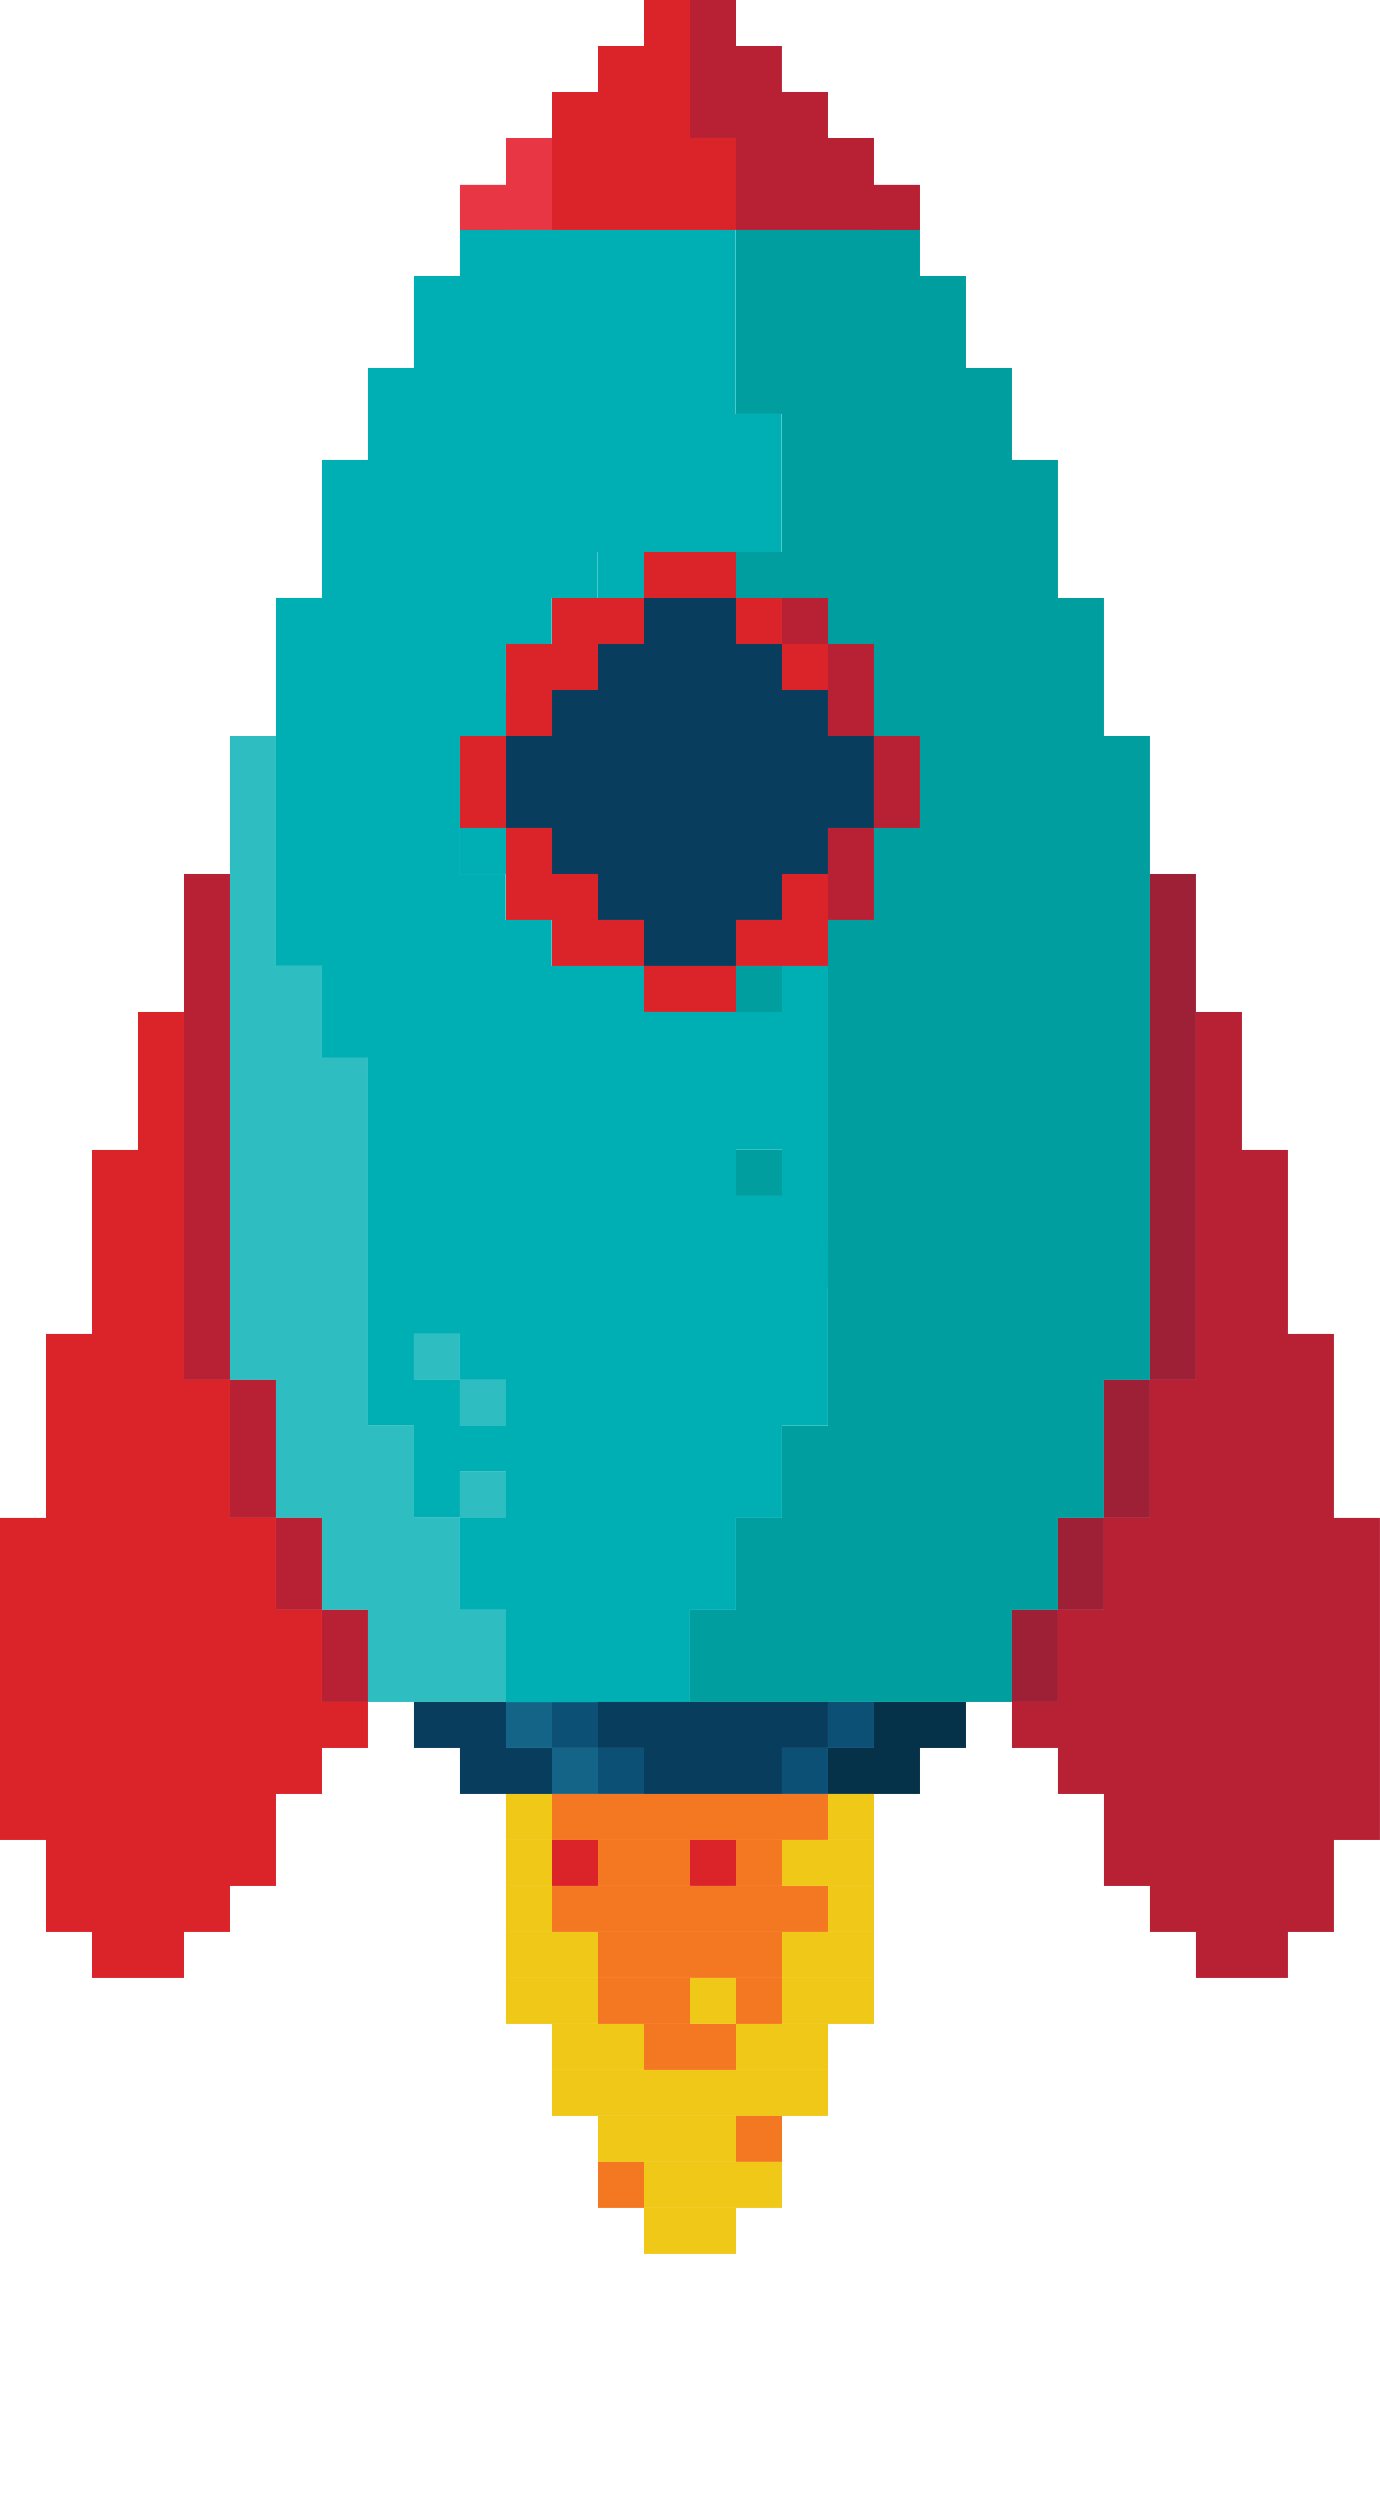
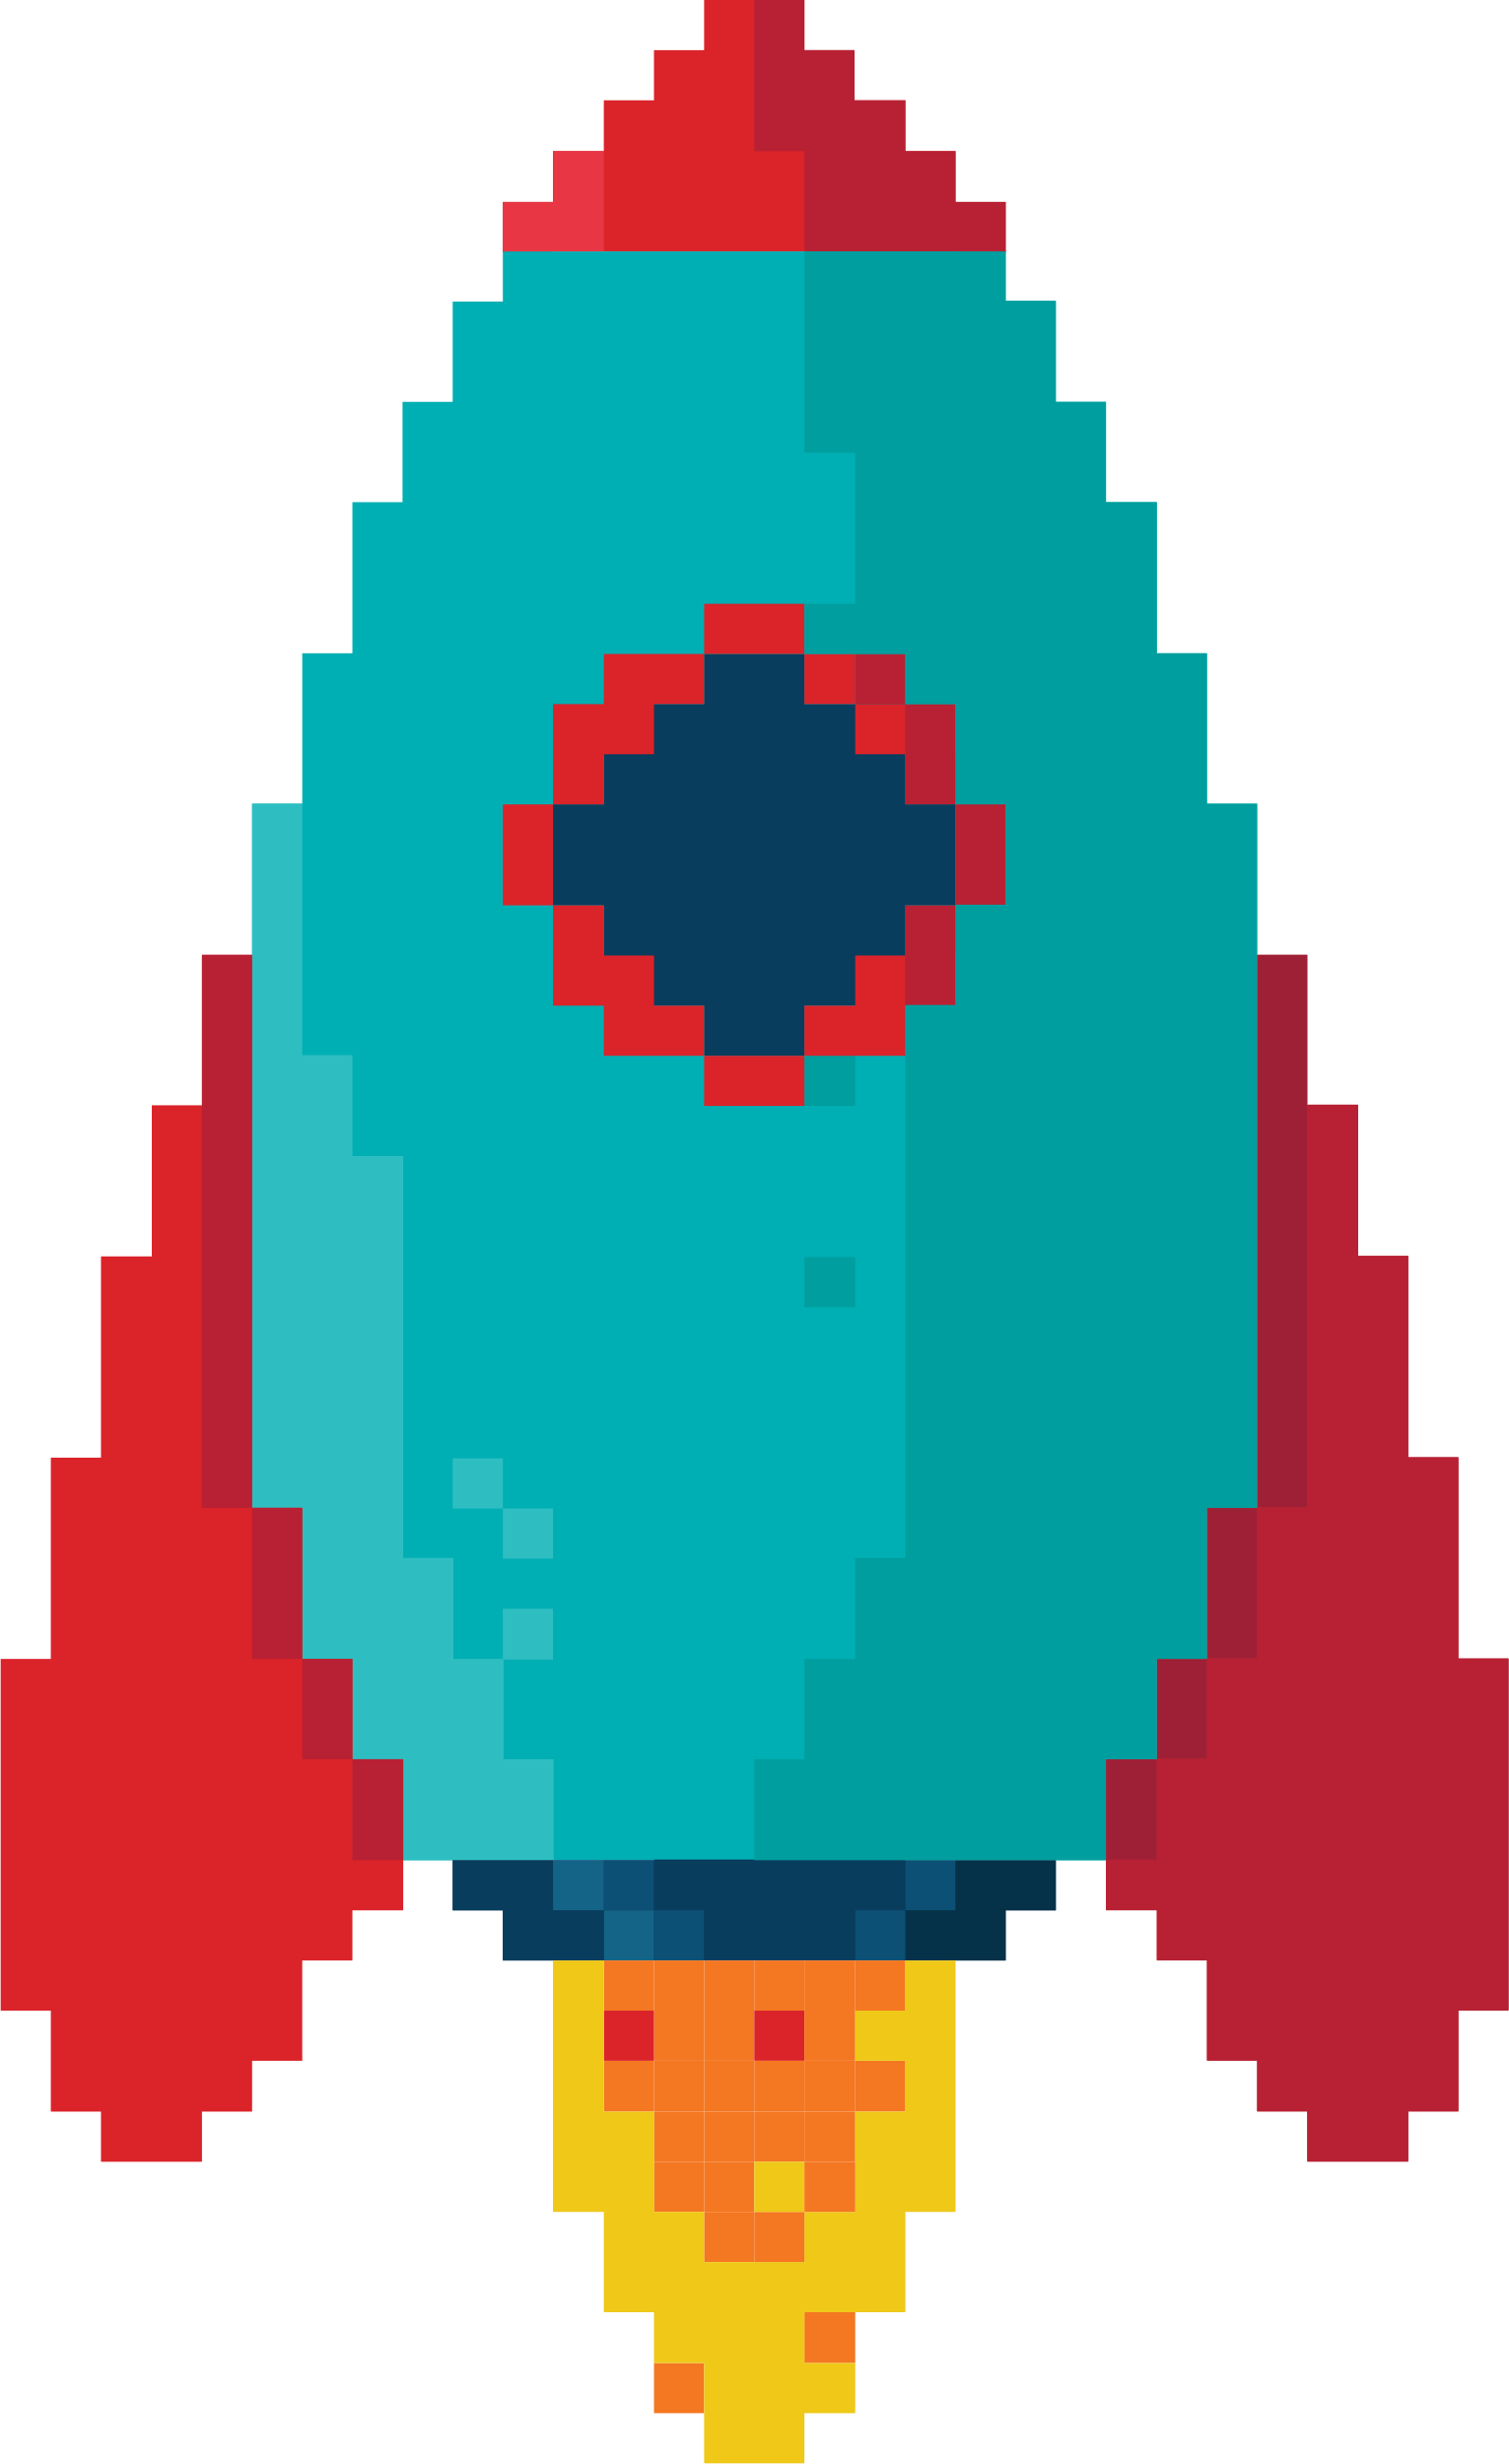
- <svg xmlns="http://www.w3.org/2000/svg" id="rocket" data-name="Layer 1" viewBox="0 0 222.61 403.3" style="transform: matrix3d(0.999983, 0.00586427, 0, 0, -0.00586427, 0.999983, 0, 0, 0, 0, 1, 0, 0, 0, 0, 1);">
-   <polygon points="81.63 22.26 81.63 29.82 74.2 29.82 74.2 37.24 81.63 37.24 81.63 37.1 89.05 37.1 89.05 22.26 81.63 22.26 81.63 22.26" fill="#e83644" />
-   <polygon points="74.2 244.87 81.63 244.87 81.63 237.45 74.2 237.45 74.2 244.87 74.2 244.87" fill="#2ebec1" />
-   <polygon points="66.78 215.19 66.78 222.61 74.2 222.61 74.2 215.19 66.78 215.19 66.78 215.19" fill="#2ebec1" />
-   <polygon points="74.2 222.61 74.2 230.03 81.63 230.03 81.63 222.61 74.2 222.61 74.2 222.61" fill="#2ebec1" />
-   <polygon points="66.78 237.45 66.78 230.03 59.36 230.03 59.36 170.67 51.94 170.67 51.94 155.83 44.52 155.83 44.52 118.73 37.1 118.73 37.1 222.61 44.52 222.61 44.52 244.87 51.94 244.87 51.94 259.71 59.36 259.71 59.36 274.56 81.63 274.56 81.63 259.71 74.2 259.71 74.2 244.87 66.78 244.87 66.78 237.45 66.78 237.45" fill="#2ebec1" />
-   <polygon points="51.94 244.87 44.52 244.87 44.52 259.71 51.94 259.71 51.94 244.87 51.94 244.87" fill="#b72133" />
-   <polygon points="51.94 259.71 51.94 274.56 59.36 274.56 59.36 259.71 51.94 259.71 51.94 259.71" fill="#b72133" />
-   <polygon points="37.1 207.77 37.1 140.99 29.68 140.99 29.68 222.61 37.1 222.61 37.1 207.77 37.1 207.77" fill="#b72133" />
-   <polygon points="44.52 230.03 44.52 222.61 37.1 222.61 37.1 244.87 44.52 244.87 44.52 230.03 44.52 230.03" fill="#b72133" />
-   <polygon points="51.94 274.56 51.94 259.71 44.52 259.71 44.52 244.87 37.1 244.87 37.1 222.61 29.68 222.61 29.68 163.25 22.26 163.25 22.26 185.51 14.84 185.51 14.84 215.19 7.42 215.19 7.42 244.87 0 244.87 0 296.82 7.42 296.82 7.42 311.66 14.84 311.66 14.84 319.08 29.68 319.08 29.68 311.66 37.1 311.66 37.1 304.24 44.52 304.24 44.52 289.4 51.94 289.4 51.94 281.98 59.36 281.98 59.36 274.56 51.94 274.56 51.94 274.56" fill="#db232a" />
-   <polygon points="111.31 22.26 111.31 0 103.89 0 103.89 7.42 96.47 7.42 96.47 14.84 89.05 14.84 89.05 37.1 118.73 37.1 118.73 22.26 111.31 22.26 111.31 22.26" fill="#db232a" />
-   <polygon points="140.99 29.82 140.99 22.26 133.57 22.26 133.57 14.84 126.14 14.84 126.14 7.42 118.73 7.42 118.73 0 111.31 0 111.31 22.26 118.73 22.26 118.73 37.1 140.99 37.1 140.99 37.24 148.41 37.24 148.41 29.82 140.99 29.82 140.99 29.82" fill="#b72133" />
-   <polygon points="96.47 289.4 89.05 289.4 89.05 281.98 96.47 281.98 96.47 289.4 96.47 289.4" fill="#146488" />
-   <polygon points="89.05 281.98 81.62 281.98 81.62 274.56 89.05 274.56 89.05 281.98 89.05 281.98" fill="#146488" />
-   <polygon points="89.05 274.56 89.05 281.98 96.47 281.98 96.47 274.56 89.05 274.56 89.05 274.56" fill="#0d5075" />
-   <polygon points="96.47 289.4 103.89 289.4 103.89 281.98 96.47 281.98 96.47 289.4 96.47 289.4" fill="#0d5075" />
-   <polygon points="126.15 289.4 133.57 289.4 133.57 281.98 126.15 281.98 126.15 289.4 126.15 289.4" fill="#0d5075" />
-   <polygon points="133.57 274.56 133.57 281.98 140.99 281.98 140.99 274.56 133.57 274.56 133.57 274.56" fill="#0d5075" />
-   <polygon points="148.41 274.56 140.99 274.56 140.99 281.98 133.57 281.98 133.57 289.4 148.41 289.4 148.41 281.98 155.83 281.98 155.83 274.56 148.41 274.56 148.41 274.56" fill="#063249" />
-   <path d="M133.57,200.35V155.83h-7.42v7.42H96.47v-7.42H89v-7.42H81.58V141H74.2V118.73h7.42V103.89H89V96.47h7.42V89.05H126.1V66.78h-7.42V37.1H74.2v7.42H66.78V59.36H59.36V74.2H51.94V96.46H44.52v59.36h7.42v14.84h7.42V230h7.42v14.84H74.2v-7.42h7.42v7.42H74.2V259.7h7.42v14.9H111.3V259.71h7.42V244.87h7.42V230h7.42V207.77H141v-7.42h-7.43ZM81.63,230H74.2V222.6H66.78v-7.42H74.2v7.42h7.42V230h0Zm44.52-37.1h-7.42v-7.42h7.42v7.42h0Z" fill="#00afb4" />
-   <polygon points="126.15 185.51 118.73 185.51 118.73 192.93 126.15 192.93 126.15 185.51 126.15 185.51" fill="#009e9e" />
-   <polygon points="178.09 118.73 178.09 96.47 170.67 96.47 170.67 74.2 163.25 74.2 163.25 59.36 155.83 59.36 155.83 44.52 148.41 44.52 148.41 37.1 118.73 37.1 118.73 66.78 126.15 66.78 126.15 96.47 133.57 96.47 133.57 103.89 140.99 103.89 140.99 118.73 148.41 118.73 148.41 140.99 140.99 140.99 140.99 148.41 133.57 148.41 133.57 230.03 126.15 230.03 126.15 244.87 118.73 244.87 118.73 259.71 111.31 259.71 111.31 274.56 163.25 274.56 163.25 259.71 170.67 259.71 170.67 244.87 178.09 244.87 178.09 222.61 185.51 222.61 185.51 118.73 178.09 118.73 178.09 118.73" fill="#009e9e" />
-   <polygon points="185.51 140.99 185.51 222.61 192.93 222.61 192.93 140.99 185.51 140.99 185.51 140.99" fill="#9e2036" />
-   <polygon points="178.09 230.03 178.09 244.87 185.51 244.87 185.51 222.61 178.09 222.61 178.09 230.03 178.09 230.03" fill="#9e2036" />
-   <polygon points="170.67 252.29 170.67 259.71 178.09 259.71 178.09 244.87 170.67 244.87 170.67 252.29 170.67 252.29" fill="#9e2036" />
-   <polygon points="163.25 267.13 163.25 274.56 170.67 274.56 170.67 259.71 163.25 259.71 163.25 267.13 163.25 267.13" fill="#9e2036" />
-   <polygon points="215.19 244.87 215.19 215.19 207.77 215.19 207.77 185.51 200.35 185.51 200.35 163.25 192.93 163.25 192.93 222.61 185.51 222.61 185.51 244.87 178.09 244.87 178.09 259.71 170.67 259.71 170.67 274.56 163.25 274.56 163.25 281.98 170.67 281.98 170.67 289.4 178.09 289.4 178.09 304.24 185.51 304.24 185.51 311.66 192.93 311.66 192.93 319.08 207.77 319.08 207.77 311.66 215.19 311.66 215.19 296.82 222.61 296.82 222.61 244.87 215.19 244.87 215.19 244.87" fill="#b72133" />
-   <g id="flame" data-svg-origin="81.62000274658203 289.3999938964844" style="transform: matrix3d(1, 0, 0, 0, 0, 1.21504, 0, 0, 0, 0, 1, 0, 0, -62.2326, 0, 1);">
-     <polygon points="111.31 341.34 103.89 341.34 103.89 333.92 111.31 333.92 111.31 341.34 111.31 341.34" fill="#efc818" />
-     <polygon points="103.89 341.34 96.47 341.34 96.47 333.92 103.89 333.92 103.89 341.34 103.89 341.34" fill="#efc818" />
-     <polygon points="103.89 333.92 96.47 333.92 96.47 326.5 103.89 326.5 103.89 333.92 103.89 333.92" fill="#efc818" />
-     <polygon points="96.47 319.08 89.05 319.08 89.05 311.66 96.47 311.66 96.47 319.08 96.47 319.08" fill="#efc818" />
-     <polygon points="96.47 326.5 89.05 326.5 89.05 319.08 96.47 319.08 96.47 326.5 96.47 326.5" fill="#efc818" />
-     <polygon points="96.47 341.34 89.05 341.34 89.05 333.92 96.47 333.92 96.47 341.34 96.47 341.34" fill="#efc818" />
-     <polygon points="96.47 333.92 89.05 333.92 89.05 326.5 96.47 326.5 96.47 333.92 96.47 333.92" fill="#efc818" />
-     <polygon points="89.05 311.66 81.62 311.66 81.62 304.24 89.05 304.24 89.05 311.66 89.05 311.66" fill="#efc818" />
-     <polygon points="89.05 319.08 81.62 319.08 81.62 311.66 89.05 311.66 89.05 319.08 89.05 319.08" fill="#efc818" />
-     <polygon points="89.05 326.5 81.62 326.5 81.62 319.08 89.05 319.08 89.05 326.5 89.05 326.5" fill="#efc818" />
-     <polygon points="111.31 356.18 103.89 356.18 103.89 348.76 111.31 348.76 111.31 356.18 111.31 356.18" fill="#efc818" />
-     <polygon points="111.31 348.76 103.89 348.76 103.89 341.34 111.31 341.34 111.31 348.76 111.31 348.76" fill="#efc818" />
-     <polygon points="103.89 348.76 96.47 348.76 96.47 341.34 103.89 341.34 103.89 348.76 103.89 348.76" fill="#efc818" />
-     <polygon points="111.31 363.6 103.89 363.6 103.89 356.18 111.31 356.18 111.31 363.6 111.31 363.6" fill="#efc818" />
-     <polygon points="103.89 356.18 96.47 356.18 96.47 348.76 103.89 348.76 103.89 356.18 103.89 356.18" fill="#f47721" />
-     <polygon points="89.05 296.82 81.62 296.82 81.62 289.4 89.05 289.4 89.05 296.82 89.05 296.82" fill="#efc818" />
-     <polygon points="89.05 304.24 81.62 304.24 81.62 296.82 89.05 296.82 89.05 304.24 89.05 304.24" fill="#efc818" />
-     <polygon points="111.31 296.82 103.89 296.82 103.89 289.4 111.31 289.4 111.31 296.82 111.31 296.82" fill="#f47721" />
-     <polygon points="111.31 304.24 103.89 304.24 103.89 296.82 111.31 296.82 111.31 304.24 111.31 304.24" fill="#f47721" />
-     <polygon points="111.31 319.08 103.89 319.08 103.89 311.66 111.31 311.66 111.31 319.08 111.31 319.08" fill="#f47721" />
-     <polygon points="111.31 311.66 103.89 311.66 103.89 304.24 111.31 304.24 111.31 311.66 111.31 311.66" fill="#f47721" />
-     <polygon points="103.89 296.82 96.47 296.82 96.47 289.4 103.89 289.4 103.89 296.82 103.89 296.82" fill="#f47721" />
-     <polygon points="103.89 304.24 96.47 304.24 96.47 296.82 103.89 296.82 103.89 304.24 103.89 304.24" fill="#f47721" />
-     <polygon points="103.89 319.08 96.47 319.08 96.47 311.66 103.89 311.66 103.89 319.08 103.89 319.08" fill="#f47721" />
-     <polygon points="103.89 311.66 96.47 311.66 96.47 304.24 103.89 304.24 103.89 311.66 103.89 311.66" fill="#f47721" />
-     <polygon points="96.47 296.82 89.05 296.82 89.05 289.4 96.47 289.4 96.47 296.82 96.47 296.82" fill="#f47721" />
-     <polygon points="96.47 311.66 89.05 311.66 89.05 304.24 96.47 304.24 96.47 311.66 96.47 311.66" fill="#f47721" />
-     <polygon points="96.47 304.24 89.05 304.24 89.05 296.82 96.47 296.82 96.47 304.24 96.47 304.24" fill="#db232a" />
-     <polygon points="111.31 333.92 103.89 333.92 103.89 326.5 111.31 326.5 111.31 333.92 111.31 333.92" fill="#f47721" />
-     <polygon points="111.31 326.5 103.89 326.5 103.89 319.08 111.31 319.08 111.31 326.5 111.31 326.5" fill="#f47721" />
-     <polygon points="103.89 326.5 96.47 326.5 96.47 319.08 103.89 319.08 103.89 326.5 103.89 326.5" fill="#f47721" />
-     <polygon points="111.31 341.34 118.73 341.34 118.73 333.92 111.31 333.92 111.31 341.34 111.31 341.34" fill="#efc818" />
-     <polygon points="118.73 341.34 126.15 341.34 126.15 333.92 118.73 333.92 118.73 341.34 118.73 341.34" fill="#efc818" />
-     <polygon points="118.73 333.92 126.15 333.92 126.15 326.5 118.73 326.5 118.73 333.92 118.73 333.92" fill="#efc818" />
-     <polygon points="126.15 319.08 133.57 319.08 133.57 311.66 126.15 311.66 126.15 319.08 126.15 319.08" fill="#efc818" />
-     <polygon points="126.15 326.5 133.57 326.5 133.57 319.08 126.15 319.08 126.15 326.5 126.15 326.5" fill="#efc818" />
-     <polygon points="126.15 341.34 133.57 341.34 133.57 333.92 126.15 333.92 126.15 341.34 126.15 341.34" fill="#efc818" />
-     <polygon points="126.15 333.92 133.57 333.92 133.57 326.5 126.15 326.5 126.15 333.92 126.15 333.92" fill="#efc818" />
-     <polygon points="133.57 311.66 140.99 311.66 140.99 304.24 133.57 304.24 133.57 311.66 133.57 311.66" fill="#efc818" />
-     <polygon points="133.57 319.08 140.99 319.08 140.99 311.66 133.57 311.66 133.57 319.08 133.57 319.08" fill="#efc818" />
-     <polygon points="133.57 326.5 140.99 326.5 140.99 319.08 133.57 319.08 133.57 326.5 133.57 326.5" fill="#efc818" />
-     <polygon points="111.31 356.18 118.73 356.18 118.73 348.76 111.31 348.76 111.31 356.18 111.31 356.18" fill="#efc818" />
-     <polygon points="111.31 348.76 118.73 348.76 118.73 341.34 111.31 341.34 111.31 348.76 111.31 348.76" fill="#efc818" />
-     <polygon points="118.73 348.76 126.15 348.76 126.15 341.34 118.73 341.34 118.73 348.76 118.73 348.76" fill="#f47721" />
-     <polygon points="111.31 363.6 118.73 363.6 118.73 356.18 111.31 356.18 111.31 363.6 111.31 363.6" fill="#efc818" />
-     <polygon points="118.73 356.18 126.15 356.18 126.15 348.76 118.73 348.76 118.73 356.18 118.73 356.18" fill="#efc818" />
-     <polygon points="133.57 296.82 140.99 296.82 140.99 289.4 133.57 289.4 133.57 296.82 133.57 296.82" fill="#efc818" />
-     <polygon points="133.57 304.24 140.99 304.24 140.99 296.82 133.57 296.82 133.57 304.24 133.57 304.24" fill="#efc818" />
-     <polygon points="111.31 296.82 118.73 296.82 118.73 289.4 111.31 289.4 111.31 296.82 111.31 296.82" fill="#f47721" />
-     <polygon points="111.31 304.24 118.73 304.24 118.73 296.82 111.31 296.82 111.31 304.24 111.31 304.24" fill="#db232a" />
-     <polygon points="111.31 319.08 118.73 319.08 118.73 311.66 111.31 311.66 111.31 319.08 111.31 319.08" fill="#f47721" />
-     <polygon points="111.31 311.66 118.73 311.66 118.73 304.24 111.31 304.24 111.31 311.66 111.31 311.66" fill="#f47721" />
-     <polygon points="118.73 296.82 126.15 296.82 126.15 289.4 118.73 289.4 118.73 296.82 118.73 296.82" fill="#f47721" />
-     <polygon points="118.73 304.24 126.15 304.24 126.15 296.82 118.73 296.82 118.73 304.24 118.73 304.24" fill="#f47721" />
-     <polygon points="118.73 319.08 126.15 319.08 126.15 311.66 118.73 311.66 118.73 319.08 118.73 319.08" fill="#f47721" />
-     <polygon points="118.73 311.66 126.15 311.66 126.15 304.24 118.73 304.24 118.73 311.66 118.73 311.66" fill="#f47721" />
-     <polygon points="126.15 296.82 133.57 296.82 133.57 289.4 126.15 289.4 126.15 296.82 126.15 296.82" fill="#f47721" />
-     <polygon points="126.15 311.66 133.57 311.66 133.57 304.24 126.15 304.24 126.15 311.66 126.15 311.66" fill="#f47721" />
-     <polygon points="126.15 304.24 133.57 304.24 133.57 296.82 126.15 296.82 126.15 304.24 126.15 304.24" fill="#efc818" />
-     <polygon points="111.31 333.92 118.73 333.92 118.73 326.5 111.31 326.5 111.31 333.92 111.31 333.92" fill="#f47721" />
-     <polygon points="111.31 326.5 118.73 326.5 118.73 319.08 111.31 319.08 111.31 326.5 111.31 326.5" fill="#efc818" />
-     <polygon points="118.73 326.5 126.15 326.5 126.15 319.08 118.73 319.08 118.73 326.5 118.73 326.5" fill="#f47721" />
+ <svg xmlns="http://www.w3.org/2000/svg" version="1.1" id="rocket" x="0px" y="0px" viewBox="0 0 222.6 363.6" style="enable-background:new 0 0 222.6 363.6;" xml:space="preserve">
+   <style type="text/css">
+ 	.st0{fill:#DB232A;}
+ 	.st1{fill:#00AFB4;}
+ 	.st2{fill:#093D5E;}
+ 	.st3{fill:#B72133;}
+ 	.st4{fill:#E83644;}
+ 	.st5{fill:#2EBEC1;}
+ 	.st6{fill:#146488;}
+ 	.st7{fill:#0D5075;}
+ 	.st8{fill:#063249;}
+ 	.st9{fill:#009E9E;}
+ 	.st10{fill:#9E2036;}
+ 	.st11{fill:#F47721;}
+ 	.st12{fill:#EFC818;}
+ </style>
+   <polygon class="st0" points="141,29.8 141,22.3 133.6,22.3 133.6,14.8 126.1,14.8 126.1,7.4 118.7,7.4 118.7,0 111.3,0 103.9,0   103.9,7.4 96.5,7.4 96.5,14.8 89.1,14.8 89.1,22.3 81.6,22.3 81.6,29.8 74.2,29.8 74.2,37.2 81.6,37.2 81.6,37.1 89.1,37.1   118.7,37.1 141,37.1 141,37.2 148.4,37.2 148.4,29.8 " />
+   <path class="st1" d="M178.1,118.6V96.4h-7.4V74.1h-7.5V59.3h-7.4V44.4h-7.4V37h-29.7v0.1H74.2v7.4h-7.4v14.8h-7.4v14.8H52v22.3h-7.4  v22.2h-7.4v103.9v52h44.4h0.1h29.6h51.9v-14.9h7.5v-14.8h7.4v-22.3h7.4V118.6H178.1z M81.6,244.8L81.6,244.8l0-7.4h0V244.8z   M118.7,66.8h7.5v0L118.7,66.8L118.7,66.8z" />
+   <polygon class="st2" points="148.4,274.5 141,274.5 133.6,274.5 118.7,274.5 96.5,274.5 89.1,274.5 81.6,274.5 66.8,274.5   66.8,281.9 74.2,281.9 74.2,289.3 89.1,289.3 96.5,289.3 103.9,289.3 126.2,289.3 133.6,289.3 148.4,289.3 148.4,281.9 155.8,281.9   155.8,274.5 " />
+   <polygon class="st3" points="215.2,244.8 215.2,215.1 207.8,215.1 207.8,185.4 200.4,185.4 200.4,163.1 192.9,163.1 192.9,140.9   185.5,140.9 185.5,222.5 178.1,222.5 178.1,229.9 178.1,244.8 170.7,244.8 170.7,252.2 170.7,259.6 163.2,259.6 163.2,267   163.2,274.5 163.2,281.9 170.7,281.9 170.7,289.3 178.1,289.3 178.1,304.1 185.5,304.1 185.5,311.6 192.9,311.6 192.9,319   207.8,319 207.8,311.6 215.2,311.6 215.2,296.7 222.6,296.7 222.6,244.8 " />
+   <polygon class="st4" points="81.6,22.3 81.6,29.8 74.2,29.8 74.2,37.1 89.1,37.1 89.1,22.3 " />
+   <polygon class="st5" points="74.2,244.9 81.6,244.9 81.6,237.4 74.2,237.4 " />
+   <polygon class="st5" points="66.8,215.2 66.8,222.6 74.2,222.6 74.2,215.2 " />
+   <polygon class="st5" points="74.2,222.6 74.2,230 81.6,230 81.6,222.6 " />
+   <polygon class="st5" points="66.9,237.3 66.9,229.9 59.5,229.9 59.5,170.6 52,170.6 52,155.7 44.6,155.7 44.6,118.6 37.2,118.6   37.2,222.5 37.2,274.5 81.7,274.5 81.7,259.6 74.3,259.6 74.3,244.8 66.9,244.8 " />
+   <polygon class="st3" points="141,29.8 141,22.3 133.6,22.3 133.6,14.8 126.1,14.8 126.1,7.4 118.7,7.4 118.7,0 111.3,0 111.3,22.3   118.7,22.3 118.7,37.1 141,37.1 141,37.2 148.4,37.2 148.4,29.8 " />
+   <polygon class="st6" points="96.5,289.3 89.1,289.3 89.1,281.9 96.5,281.9 " />
+   <polygon class="st6" points="89.1,281.9 81.6,281.9 81.6,274.5 89.1,274.5 " />
+   <polygon class="st7" points="89.1,274.5 89.1,281.9 96.5,281.9 96.5,274.5 " />
+   <polygon class="st7" points="96.5,289.3 103.9,289.3 103.9,281.9 96.5,281.9 " />
+   <polygon class="st7" points="126.2,289.3 133.6,289.3 133.6,281.9 126.2,281.9 " />
+   <polygon class="st7" points="133.6,274.5 133.6,281.9 141,281.9 141,274.5 " />
+   <polygon class="st8" points="148.4,274.5 141,274.5 141,281.9 133.6,281.9 133.6,289.3 148.4,289.3 148.4,281.9 155.8,281.9   155.8,274.5 " />
+   <polygon class="st9" points="126.2,185.5 118.7,185.5 118.7,192.9 126.2,192.9 " />
+   <g>
+     <rect x="185.5" y="140.9" class="st10" width="7.4" height="81.6" />
+     <polygon class="st10" points="178.1,229.9 178.1,244.8 185.5,244.8 185.5,222.5 178.1,222.5  " />
+     <polygon class="st10" points="170.7,252.2 170.7,259.6 178.1,259.6 178.1,244.8 170.7,244.8  " />
+     <polygon class="st10" points="163.2,267 163.2,274.5 170.7,274.5 170.7,259.6 163.2,259.6  " />
  </g>
-   <polygon points="81.63 274.56 66.78 274.56 66.78 281.98 74.2 281.98 74.2 289.4 89.05 289.4 89.05 281.98 81.63 281.98 81.63 274.56 81.63 274.56" fill="#093d5e" />
-   <polygon points="118.73 274.56 96.47 274.56 96.47 281.98 103.89 281.98 103.89 289.4 126.15 289.4 126.15 281.98 133.57 281.98 133.57 274.56 118.73 274.56 118.73 274.56" fill="#093d5e" />
-   <polygon points="133.57 118.73 133.57 103.89 118.73 103.89 118.73 96.47 103.89 96.47 103.89 103.89 89.05 103.89 89.05 118.73 81.63 118.73 81.63 133.57 89.05 133.57 89.05 148.41 103.89 148.41 103.89 155.83 118.73 155.83 118.73 148.41 133.57 148.41 133.57 133.57 140.99 133.57 140.99 118.73 133.57 118.73 133.57 118.73" fill="#093d5e" />
-   <polygon points="103.89 96.47 96.47 96.47 96.47 89.05 103.89 89.05 103.89 96.47 103.89 96.47" fill="#00afb4" />
-   <polygon points="103.89 96.47 96.47 96.47 96.47 89.05 103.89 89.05 103.89 96.47 103.89 96.47" fill="#00afb4" />
-   <polygon points="81.62 118.72 74.2 118.72 74.2 111.3 81.62 111.3 81.62 118.72 81.62 118.72" fill="#00afb4" />
-   <polygon points="103.89 163.25 96.47 163.25 96.47 155.83 103.89 155.83 103.89 163.25 103.89 163.25" fill="#00afb4" />
-   <polygon points="103.89 163.25 96.47 163.25 96.47 155.83 103.89 155.83 103.89 163.25 103.89 163.25" fill="#00afb4" />
-   <polygon points="81.62 140.99 74.2 140.99 74.2 133.57 81.62 133.57 81.62 140.99 81.62 140.99" fill="#00afb4" />
-   <polygon points="81.62 118.72 74.2 118.72 74.2 111.3 81.62 111.3 81.62 118.72 81.62 118.72" fill="#00afb4" />
-   <polygon points="81.62 140.99 74.2 140.99 74.2 133.57 81.62 133.57 81.62 140.99 81.62 140.99" fill="#00afb4" />
-   <polygon points="89.05 111.31 96.47 111.31 96.47 103.89 103.89 103.89 103.89 96.47 89.05 96.47 89.05 103.89 81.63 103.89 81.63 118.73 89.05 118.73 89.05 111.31 89.05 111.31" fill="#db232a" />
-   <polygon points="111.31 89.05 103.89 89.05 103.89 96.47 111.31 96.47 111.31 89.05 111.31 89.05" fill="#db232a" />
-   <polygon points="81.63 118.73 74.2 118.73 74.2 133.57 81.63 133.57 81.63 118.73 81.63 118.73" fill="#db232a" />
-   <polygon points="111.31 163.25 111.31 155.83 103.89 155.83 103.89 163.25 111.31 163.25 111.31 163.25" fill="#db232a" />
-   <polygon points="81.63 148.41 89.05 148.41 89.05 155.83 103.89 155.83 103.89 148.41 96.47 148.41 96.47 140.99 89.05 140.99 89.05 133.57 81.63 133.57 81.63 148.41 81.63 148.41" fill="#db232a" />
-   <polygon points="118.73 96.47 126.15 96.47 126.15 89.05 118.73 89.05 118.73 96.47 118.73 96.47" fill="#00afb4" />
-   <polygon points="118.73 96.47 126.15 96.47 126.15 89.05 118.73 89.05 118.73 96.47 118.73 96.47" fill="#009e9e" />
-   <polygon points="140.99 118.72 148.41 118.72 148.41 111.3 140.99 111.3 140.99 118.72 140.99 118.72" fill="#009e9e" />
-   <polygon points="118.73 163.25 126.15 163.25 126.15 155.83 118.73 155.83 118.73 163.25 118.73 163.25" fill="#00afb4" />
-   <polygon points="118.73 163.25 126.15 163.25 126.15 155.83 118.73 155.83 118.73 163.25 118.73 163.25" fill="#009e9e" />
-   <polygon points="140.99 140.99 148.41 140.99 148.41 133.57 140.99 133.57 140.99 140.99 140.99 140.99" fill="#009e9e" />
-   <polygon points="140.99 140.99 148.41 140.99 148.41 133.57 140.99 133.57 140.99 140.99 140.99 140.99" fill="#009e9e" />
-   <polygon points="118.73 96.47 118.73 103.89 126.15 103.89 126.15 96.47 118.73 96.47 118.73 96.47" fill="#db232a" />
-   <polygon points="111.31 89.05 111.31 96.47 118.73 96.47 118.73 89.05 111.31 89.05 111.31 89.05" fill="#db232a" />
-   <polygon points="111.31 163.25 118.73 163.25 118.73 155.83 111.31 155.83 111.31 163.25 111.31 163.25" fill="#db232a" />
-   <polygon points="126.15 103.89 126.15 111.31 133.57 111.31 133.57 103.89 126.15 103.89 126.15 103.89" fill="#db232a" />
-   <polygon points="126.15 148.41 118.73 148.41 118.73 155.83 133.57 155.83 133.57 140.99 126.15 140.99 126.15 148.41 126.15 148.41" fill="#db232a" />
-   <polygon points="126.15 96.47 126.15 103.89 133.57 103.89 133.57 96.47 126.15 96.47 126.15 96.47" fill="#b72133" />
-   <polygon points="140.99 103.89 133.57 103.89 133.57 118.73 140.99 118.73 140.99 103.89 140.99 103.89" fill="#b72133" />
-   <polygon points="140.99 118.73 140.99 133.57 148.41 133.57 148.41 118.73 140.99 118.73 140.99 118.73" fill="#b72133" />
-   <polygon points="133.57 140.99 133.57 148.41 140.99 148.41 140.99 133.57 133.57 133.57 133.57 140.99 133.57 140.99" fill="#b72133" />
+   <polygon class="st3" points="215.2,244.7 215.2,215 207.8,215 207.8,185.3 200.4,185.3 200.4,163 192.9,163 192.9,222.4   185.5,222.4 185.5,244.7 178.1,244.7 178.1,259.5 170.7,259.5 170.7,274.4 163.2,274.4 163.2,281.8 170.7,281.8 170.7,289.2   178.1,289.2 178.1,304 185.5,304 185.5,311.5 192.9,311.5 192.9,318.9 207.8,318.9 207.8,311.5 215.2,311.5 215.2,296.6   222.6,296.6 222.6,244.7 " />
+   <polygon class="st2" points="81.6,274.5 66.8,274.5 66.8,281.9 74.2,281.9 74.2,289.3 89.1,289.3 89.1,281.9 81.6,281.9 " />
+   <polygon class="st2" points="118.7,274.4 96.5,274.4 96.5,281.8 103.9,281.8 103.9,289.2 126.2,289.2 126.2,281.8 133.6,281.8   133.6,274.4 " />
+   <polygon class="st2" points="133.6,118.7 133.6,103.9 118.7,103.9 118.7,96.5 103.9,96.5 103.9,103.9 89.1,103.9 89.1,118.7   81.6,118.7 81.6,133.6 89.1,133.6 89.1,148.4 103.9,148.4 103.9,155.8 118.7,155.8 118.7,148.4 133.6,148.4 133.6,133.6 141,133.6   141,118.7 " />
+   <polygon class="st1" points="103.9,96.5 96.5,96.5 96.5,89.1 103.9,89.1 " />
+   <polygon class="st1" points="81.6,118.7 74.2,118.7 74.2,111.3 81.6,111.3 " />
+   <polygon class="st1" points="103.9,163.2 96.5,163.2 96.5,155.8 103.9,155.8 " />
+   <polygon class="st1" points="81.6,141 74.2,141 74.2,133.6 81.6,133.6 " />
+   <polygon class="st1" points="81.6,118.7 74.2,118.7 74.2,111.3 81.6,111.3 " />
+   <polygon class="st0" points="89.1,111.3 96.5,111.3 96.5,103.9 103.9,103.9 103.9,96.5 89.1,96.5 89.1,103.9 81.6,103.9 81.6,118.7   89.1,118.7 " />
+   <polygon class="st0" points="81.6,118.7 74.2,118.7 74.2,133.6 81.6,133.6 " />
+   <polygon class="st1" points="118.7,96.5 126.2,96.5 126.2,89.1 118.7,89.1 " />
+   <polygon class="st9" points="141,118.7 148.4,118.7 148.4,111.3 141,111.3 " />
+   <polygon class="st1" points="118.7,163.2 126.2,163.2 126.2,155.8 118.7,155.8 " />
+   <polygon class="st9" points="118.7,163.2 126.2,163.2 126.2,155.8 118.7,155.8 " />
+   <polygon class="st9" points="141,141 148.4,141 148.4,133.6 141,133.6 " />
+   <polygon class="st0" points="118.7,96.5 118.7,103.9 126.2,103.9 126.2,96.5 " />
+   <polygon class="st0" points="111.3,89.1 103.9,89.1 103.9,96.5 111.3,96.5 118.7,96.5 118.7,89.1 " />
+   <g>
+     <polygon class="st0" points="96.5,148.4 96.5,141 89.1,141 89.1,133.6 81.6,133.6 81.6,148.4 89.1,148.4 89.1,155.8 103.9,155.8    103.9,148.4  " />
+     <polygon class="st0" points="111.3,155.8 103.9,155.8 103.9,163.2 111.3,163.2 118.7,163.2 118.7,155.8  " />
+   </g>
+   <polygon class="st0" points="126.2,103.9 126.2,111.3 133.6,111.3 133.6,103.9 " />
+   <polygon class="st0" points="126.2,148.4 118.7,148.4 118.7,155.8 133.6,155.8 133.6,141 126.2,141 " />
+   <polygon class="st3" points="126.2,96.5 126.2,103.9 133.6,103.9 133.6,96.5 " />
+   <polygon class="st3" points="141,103.9 133.6,103.9 133.6,118.7 141,118.7 " />
+   <polygon class="st3" points="141,118.7 141,133.6 148.4,133.6 148.4,118.7 " />
+   <polygon class="st3" points="133.6,141 133.6,148.4 141,148.4 141,133.6 133.6,133.6 " />
+   <g id="Layer_2">
+     <polygon class="st11" points="103.9,356.1 96.5,356.1 96.5,348.7 103.9,348.7  " />
+     <polygon class="st11" points="111.3,296.7 103.9,296.7 103.9,289.3 111.3,289.3  " />
+     <polygon class="st11" points="111.3,304.1 103.9,304.1 103.9,296.7 111.3,296.7  " />
+     <polygon class="st11" points="111.3,319 103.9,319 103.9,311.6 111.3,311.6  " />
+     <polygon class="st11" points="111.3,311.6 103.9,311.6 103.9,304.1 111.3,304.1  " />
+     <polygon class="st11" points="103.9,296.7 96.5,296.7 96.5,289.3 103.9,289.3  " />
+     <polygon class="st11" points="103.9,304.1 96.5,304.1 96.5,296.7 103.9,296.7  " />
+     <polygon class="st11" points="103.9,319 96.5,319 96.5,311.6 103.9,311.6  " />
+     <polygon class="st11" points="103.9,311.6 96.5,311.6 96.5,304.1 103.9,304.1  " />
+     <polygon class="st11" points="96.5,296.7 89.1,296.7 89.1,289.3 96.5,289.3  " />
+     <polygon class="st11" points="96.5,311.6 89.1,311.6 89.1,304.1 96.5,304.1  " />
+     <polygon class="st0" points="96.5,304.1 89.1,304.1 89.1,296.7 96.5,296.7  " />
+     <polygon class="st11" points="111.3,333.8 103.9,333.8 103.9,326.4 111.3,326.4  " />
+     <polygon class="st11" points="111.3,326.4 103.9,326.4 103.9,319 111.3,319  " />
+     <polygon class="st11" points="103.9,326.4 96.5,326.4 96.5,319 103.9,319  " />
+     <polygon class="st11" points="118.7,348.7 126.2,348.7 126.2,341.2 118.7,341.2  " />
+     <polygon class="st11" points="111.3,296.7 118.7,296.7 118.7,289.3 111.3,289.3  " />
+     <polygon class="st0" points="111.3,304.1 118.7,304.1 118.7,296.7 111.3,296.7  " />
+     <polygon class="st11" points="111.3,319 118.7,319 118.7,311.6 111.3,311.6  " />
+     <polygon class="st11" points="111.3,311.6 118.7,311.6 118.7,304.1 111.3,304.1  " />
+     <polygon class="st11" points="118.7,296.7 126.2,296.7 126.2,289.3 118.7,289.3  " />
+     <polygon class="st11" points="118.7,304.1 126.2,304.1 126.2,296.7 118.7,296.7  " />
+     <polygon class="st11" points="118.7,319 126.2,319 126.2,311.6 118.7,311.6  " />
+     <polygon class="st11" points="118.7,311.6 126.2,311.6 126.2,304.1 118.7,304.1  " />
+     <polygon class="st11" points="126.2,296.7 133.6,296.7 133.6,289.3 126.2,289.3  " />
+     <polygon class="st11" points="126.2,311.6 133.6,311.6 133.6,304.1 126.2,304.1  " />
+     <polygon class="st12" points="133.6,289.3 133.6,296.7 126.2,296.7 126.2,304.1 133.6,304.1 133.6,311.6 126.2,311.6 126.2,319    126.2,326.4 118.7,326.4 118.7,333.8 111.3,333.8 103.9,333.8 103.9,326.4 96.5,326.4 96.5,319 96.5,311.6 89.1,311.6 89.1,304.1    89.1,296.7 89.1,289.3 81.6,289.3 81.6,296.7 81.6,304.1 81.6,311.6 81.6,319 81.6,326.4 89.1,326.4 89.1,333.8 89.1,341.2    96.5,341.2 96.5,348.7 103.9,348.7 103.9,356.1 103.9,363.5 111.3,363.5 118.7,363.5 118.7,356.1 126.2,356.1 126.2,348.7    118.7,348.7 118.7,341.2 126.2,341.2 133.6,341.2 133.6,333.8 133.6,326.4 141,326.4 141,319 141,311.6 141,304.1 141,296.7    141,289.3  " />
+     <polygon class="st11" points="111.3,333.8 118.7,333.8 118.7,326.4 111.3,326.4  " />
+     <polygon class="st12" points="111.3,326.4 118.7,326.4 118.7,319 111.3,319  " />
+     <polygon class="st11" points="118.7,326.4 126.2,326.4 126.2,319 118.7,319  " />
+   </g>
+   <polygon class="st9" points="178.1,118.6 178.1,96.4 170.7,96.4 170.7,74.1 163.2,74.1 163.2,59.3 155.8,59.3 155.8,44.4   148.4,44.4 148.4,37.1 118.7,37.1 118.7,66.8 126.2,66.8 126.2,89.1 118.7,89.1 118.7,96.5 126.2,96.5 133.6,96.5 133.6,103.9   141,103.9 141,118.6 148.4,118.6 148.4,133.5 141,133.5 141,140.9 141,148.3 133.6,148.3 133.6,229.9 126.2,229.9 126.2,244.8   118.7,244.8 118.7,259.6 111.3,259.6 111.3,274.5 163.2,274.5 163.2,259.6 170.7,259.6 170.7,244.8 178.1,244.8 178.1,222.5   185.5,222.5 185.5,118.6 " />
+   <polygon class="st0" points="52,259.6 52,244.8 44.6,244.8 44.6,229.9 44.6,222.5 37.2,222.5 37.2,207.7 37.2,140.9 29.8,140.9   29.8,163.1 22.4,163.1 22.4,185.4 14.9,185.4 14.9,215.1 7.5,215.1 7.5,244.8 0.1,244.8 0.1,296.7 7.5,296.7 7.5,311.6 14.9,311.6   14.9,319 29.8,319 29.8,311.6 37.2,311.6 37.2,304.1 44.6,304.1 44.6,289.3 52,289.3 52,281.9 59.5,281.9 59.5,274.5 59.5,259.6 " />
+   <g>
+     <rect x="44.6" y="244.8" class="st3" width="7.4" height="14.8" />
+     <rect x="52" y="259.6" class="st3" width="7.5" height="14.9" />
+     <polygon class="st3" points="37.2,140.9 29.8,140.9 29.8,222.5 37.2,222.5 37.2,207.7  " />
+     <polygon class="st3" points="44.6,222.5 37.2,222.5 37.2,244.8 44.6,244.8 44.6,229.9  " />
+   </g>
</svg>
